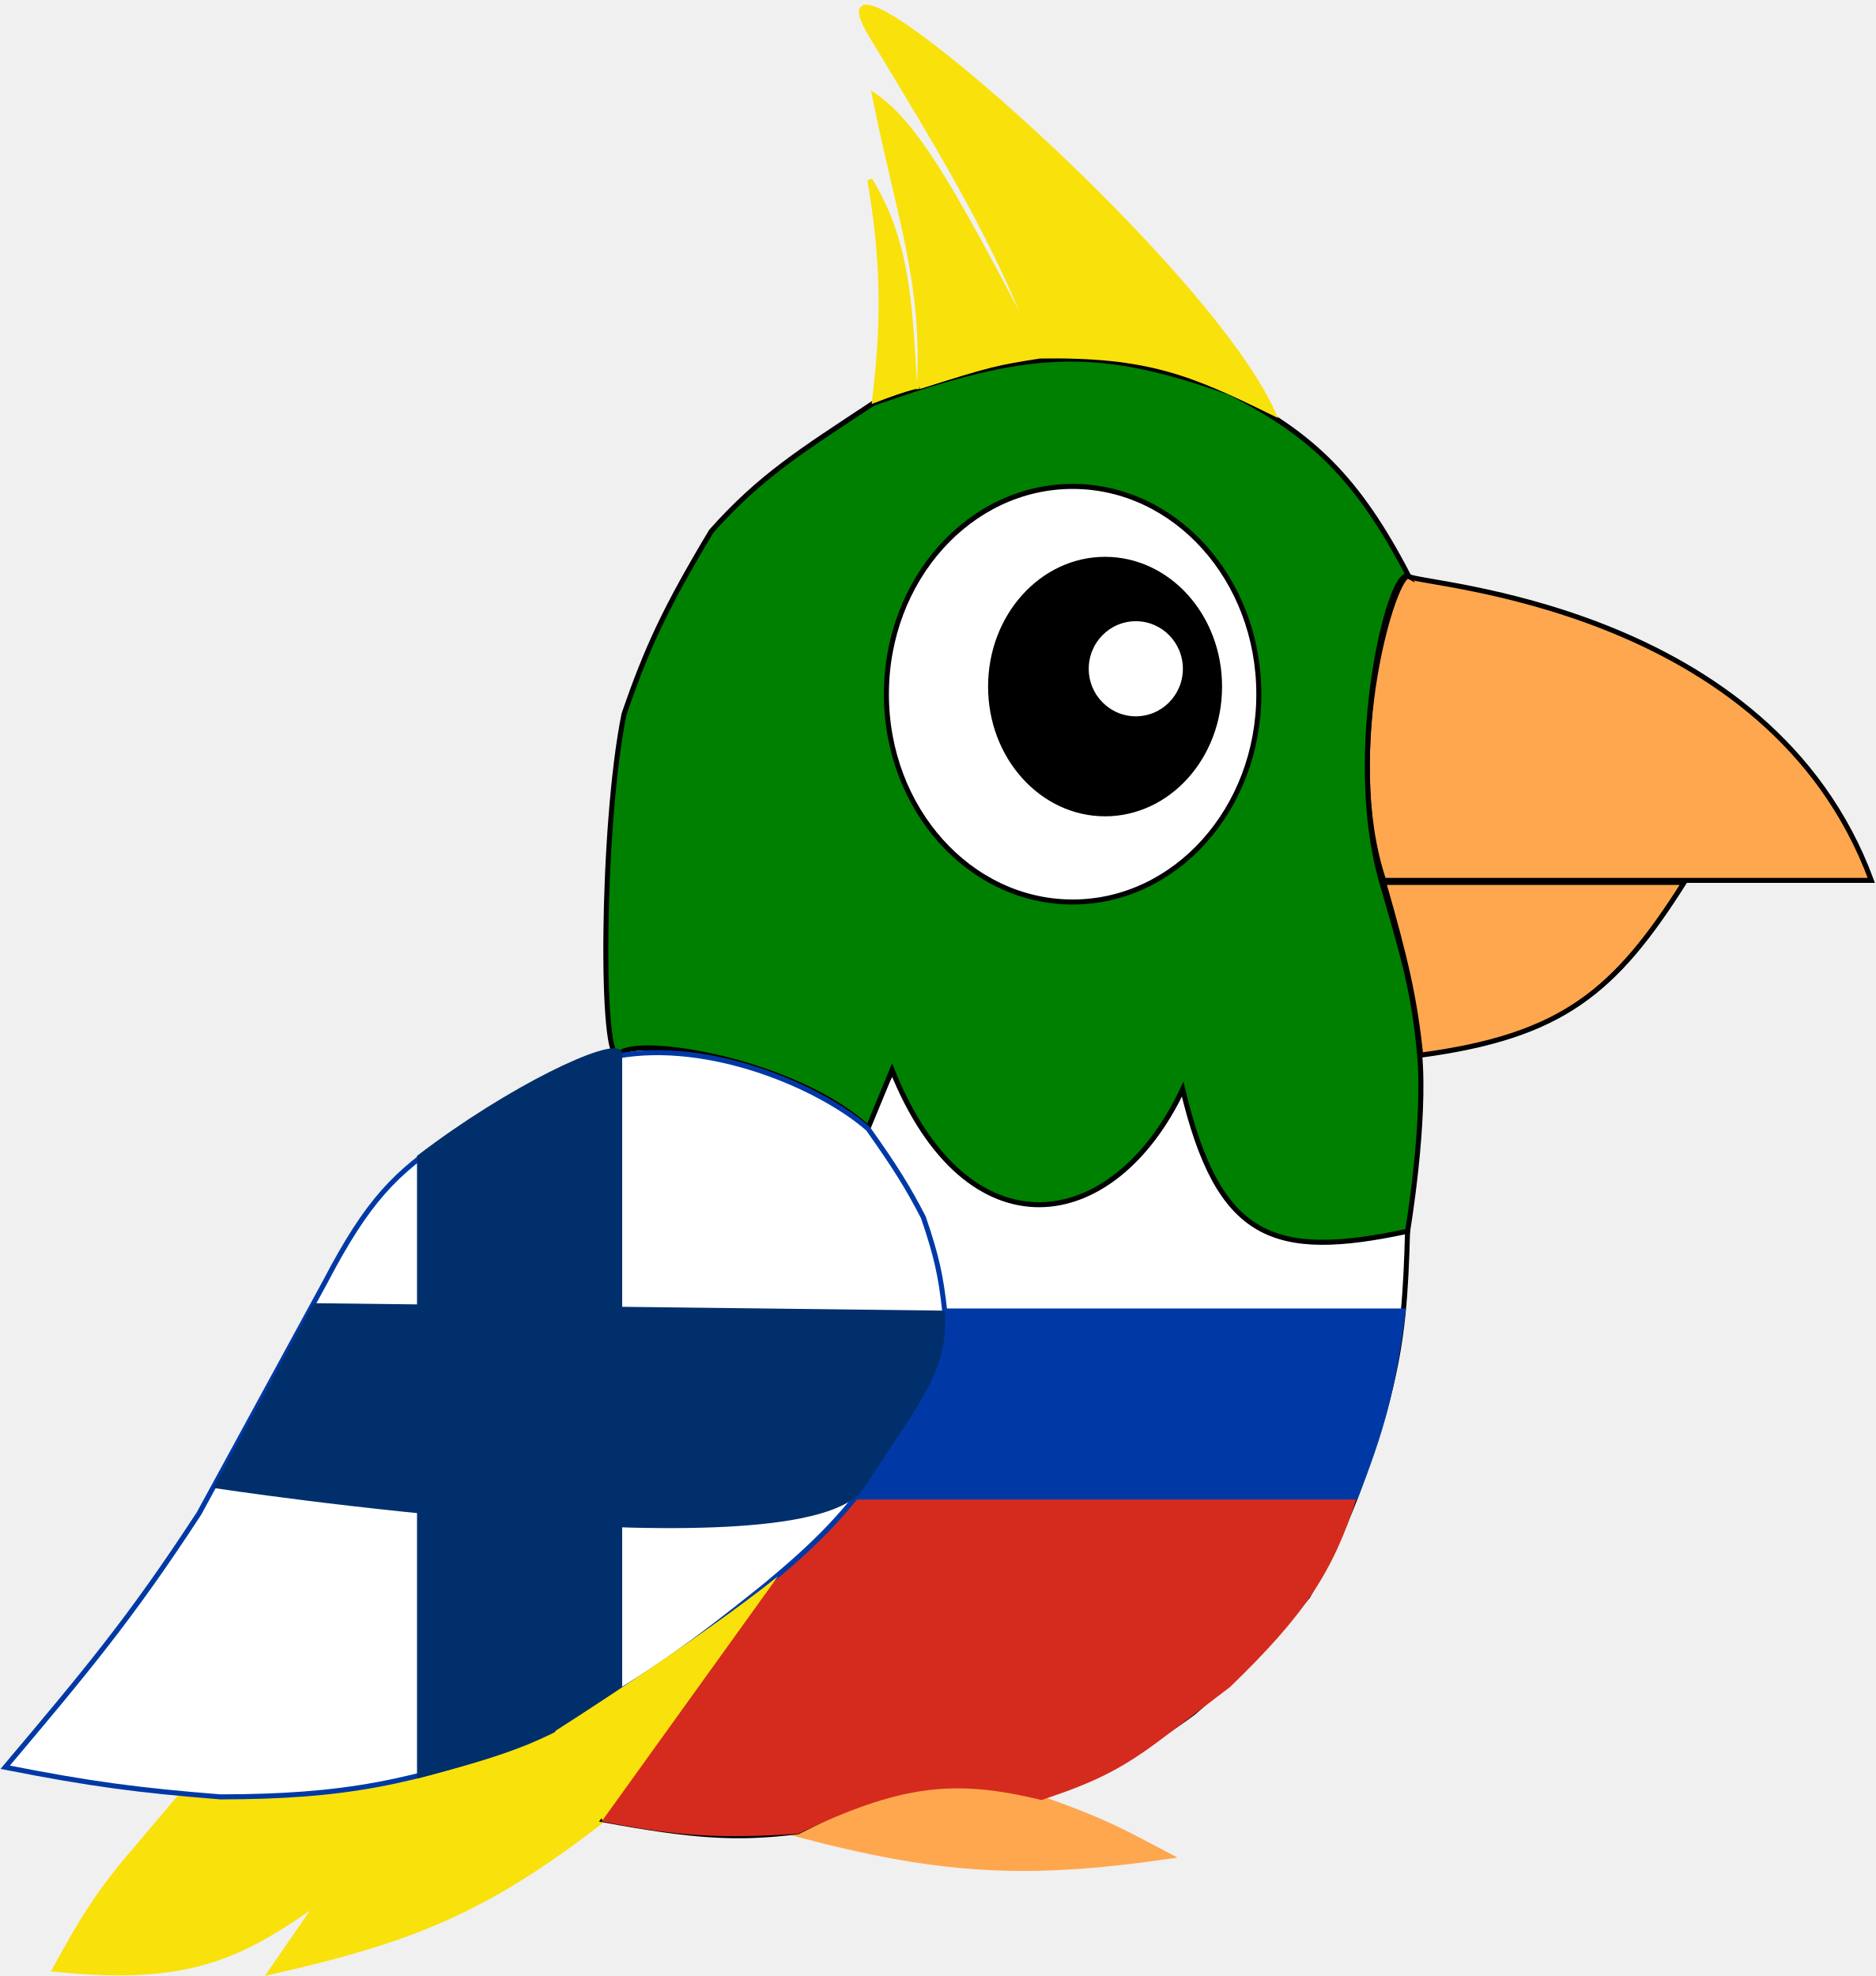
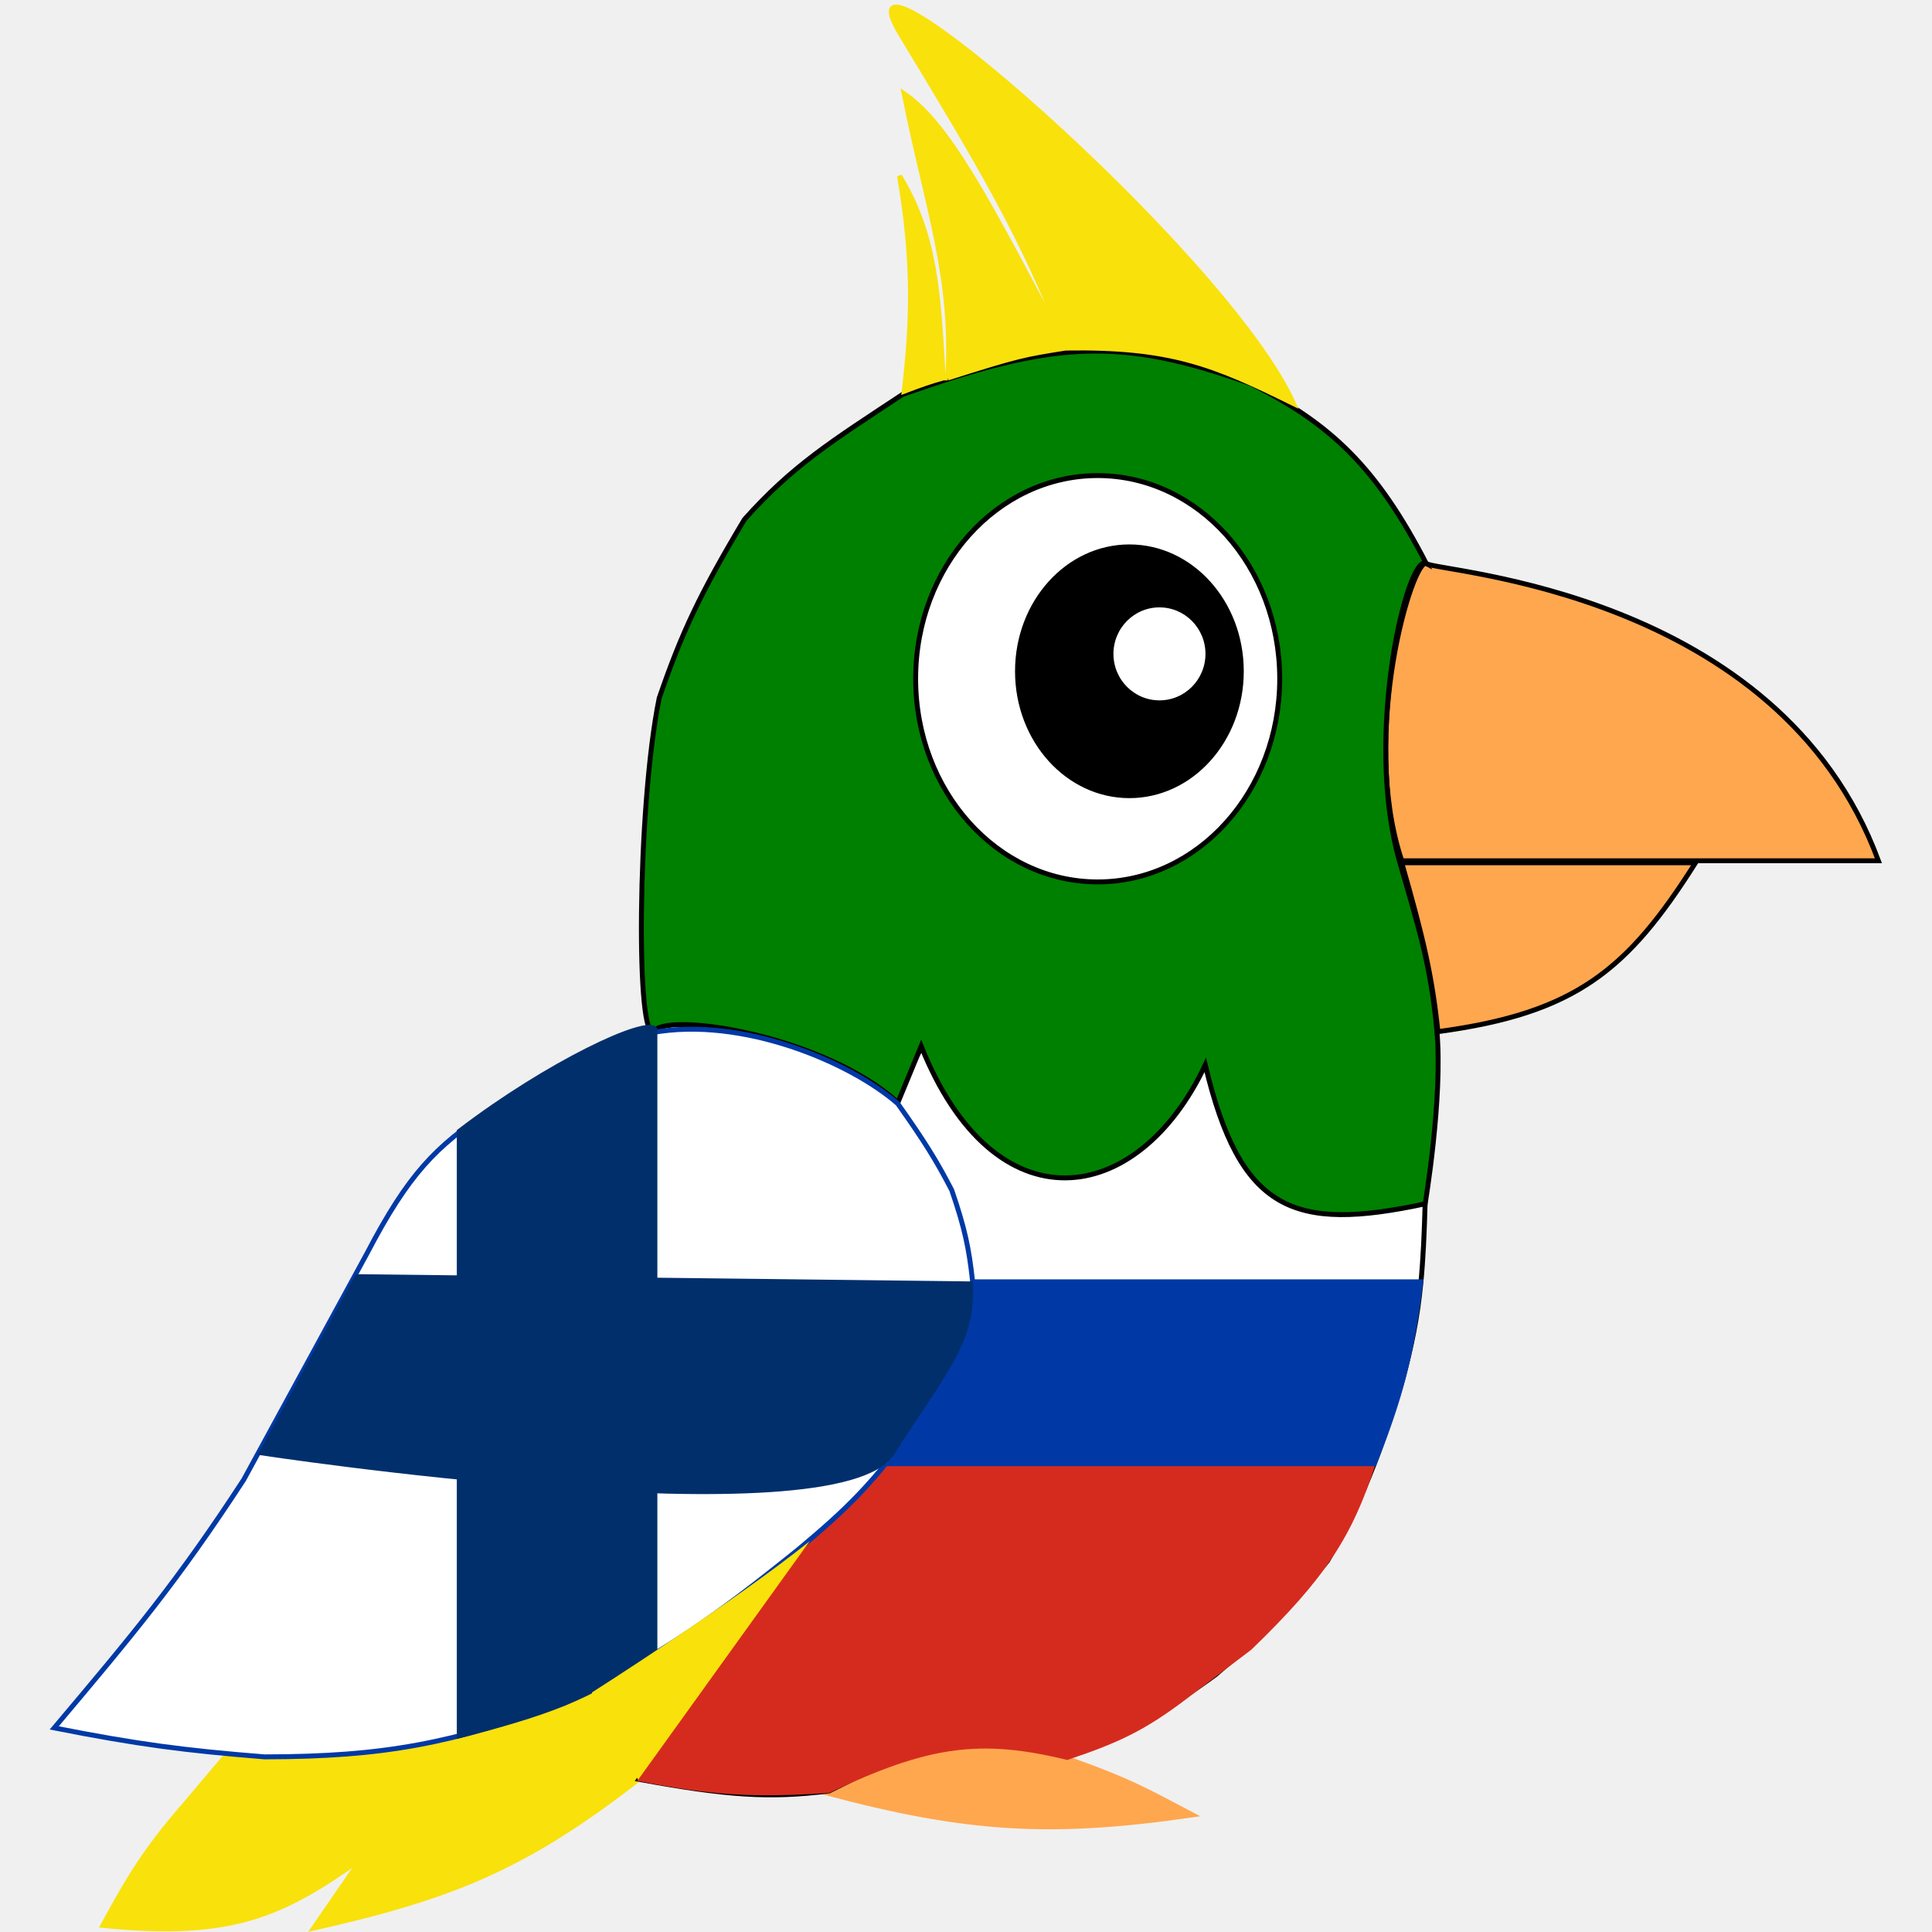
- <svg xmlns="http://www.w3.org/2000/svg" width="373" height="393" viewBox="0 0 373 393" fill="none">
+ <svg xmlns="http://www.w3.org/2000/svg" width="100" height="100" viewBox="0 0 373 393" fill="none">
  <path d="M198.248 355.905C190.11 354.629 185.825 355.525 179.079 356.877C172.333 358.229 165.728 361.132 157.872 364.634C186.714 372.34 203.796 373.345 232.559 369.184C224.207 364.825 220.56 362.463 206.947 357.686L198.248 355.905Z" fill="#FFA74F" stroke="#FFA74F" />
  <path d="M110.47 344.3L119.79 362.004C96.79 379.822 82.079 385.849 53.825 392.2L63.598 378.001C47.504 389.414 37.383 394.32 10.935 391.661C16.399 381.617 19.736 376.136 27.403 367.306L36.361 356.702L54.368 357.151L76.899 354.725L110.47 344.3Z" fill="#F9E10B" stroke="#F9E10B" />
  <path d="M334.897 175.5H275.128C279.462 190.606 281.298 198.386 282.497 209.856C310.607 206.077 321.096 197.314 334.897 175.5Z" fill="#FFA74F" stroke="black" />
  <path d="M372.103 175.094C351.804 120.148 282.892 116.421 280.198 114.659C277.503 112.898 266.467 149.119 275.142 175.094H372.103Z" fill="#FFA74F" stroke="black" />
  <path d="M171.418 223.968L177.44 213.108L234.894 217.053L279.904 244.401C279.724 250.983 279.493 256.269 279 261.196C278.344 267.763 277.223 273.695 275.139 281.216C273.087 287.771 271.367 293.031 269.476 297.938C267.002 304.358 264.235 310.175 260.047 317.504C252.177 327.096 247.214 332.175 237.277 340.645C227.294 347.97 220.484 351.467 207.358 357.212C200.099 355.15 195.617 354.38 185.383 355.108C177.131 355.808 171.166 357.968 158.641 364.312C146.421 365.833 137.861 365.232 119.986 361.945L156.141 311.743C161.558 306.32 165.642 302.645 169.877 297.938L185.202 266.743L184.111 250.581L179.823 235.46L171.418 223.968Z" fill="white" />
  <path d="M187.927 261.196L169.877 297.938M169.877 297.938C165.642 302.645 161.558 306.32 156.141 311.743L119.986 361.945C137.861 365.232 146.421 365.833 158.641 364.312C171.166 357.968 177.131 355.808 185.383 355.108C195.617 354.38 200.099 355.15 207.358 357.212C220.484 351.467 227.294 347.97 237.277 340.645C247.214 332.175 252.177 327.096 260.047 317.504C264.235 310.175 267.002 304.358 269.476 297.938M169.877 297.938C171.587 296.038 173.322 293.969 175.179 291.55L185.521 271.474L184.111 250.581L179.823 235.46L171.418 223.968L177.44 213.108L234.894 217.053L279.904 244.401C279.724 250.983 279.493 256.269 279 261.196M269.476 297.938C271.367 293.031 273.087 287.771 275.139 281.216C277.223 273.695 278.344 267.763 279 261.196M269.476 297.938L279 261.196" stroke="black" />
  <path d="M269.326 297.743H170.375L155.51 312.621L120.435 361.903C135.014 364.736 143.364 365.193 158.529 364.228C178.618 354.686 189.26 353.151 207.076 357.486C217.28 354.077 222.57 351.572 230.768 345.398L244.24 335.17C259.159 320.724 264.517 312.524 269.326 297.743Z" fill="#D52B1E" stroke="#D52B1E" />
  <path d="M187.379 260.737L169.411 297.743H269.552C274.801 284.298 277.046 276.31 278.995 260.737H187.379Z" fill="#0039A6" stroke="#0039A6" />
  <path d="M173.601 80.227C204.081 69.507 217.464 68.299 244.505 78.073C260.729 86.254 269.969 94.991 280.116 114.595C276.352 112.465 267.344 149.459 274.681 175.178C278.484 188.507 281.019 195.995 282.279 209.614C283.54 223.254 279.896 244.878 279.896 244.878C253.134 250.597 242.274 246.505 235.17 216.629C221.43 245.785 192.266 250.008 177.382 212.803L172.643 224.282C157.888 210.899 126.855 205.89 123.095 209.614C119.334 213.339 119.565 164.217 124.089 142.017C128.669 128.669 132.416 120.729 141.425 105.667C151.128 94.779 159.084 89.805 173.601 80.227Z" fill="#008000" stroke="black" />
  <path d="M250.314 138.068C250.314 160.944 233.687 179.394 213.286 179.394C192.885 179.394 176.257 160.944 176.257 138.068C176.257 115.191 192.885 96.741 213.286 96.741C233.687 96.741 250.314 115.191 250.314 138.068Z" fill="white" stroke="black" />
  <path d="M242.503 136.55C242.503 150.575 232.264 161.854 219.739 161.854C207.214 161.854 196.975 150.575 196.975 136.55C196.975 122.525 207.214 111.245 219.739 111.245C232.264 111.245 242.503 122.525 242.503 136.55Z" fill="black" stroke="black" />
  <path d="M235.711 133.008C235.711 138.511 231.292 142.965 225.852 142.965C220.412 142.965 215.993 138.511 215.993 133.008C215.993 127.505 220.412 123.051 225.852 123.051C231.292 123.051 235.711 127.505 235.711 133.008Z" fill="white" stroke="black" />
  <path d="M122.623 210.065C140.883 206.696 162.944 216.018 172.623 224.501C178.03 232.14 180.441 235.999 183.6 242.099C186.275 249.896 187.096 253.889 187.836 260.611C186.462 271.018 182.338 277.979 175.975 290.06C167.776 301.532 162.43 306.827 152.254 315.303C135.158 329.045 125.104 336.23 104.811 346.436C81.784 354.584 68.504 357.343 43.813 357.374C27.428 356.063 18.082 354.838 1.03 351.484C17.013 332.511 25.973 321.873 39.577 300.999L64.677 254.913C73.067 238.841 78.666 233.142 89.483 226.041C102.135 217.632 109.436 214.465 122.623 210.065Z" fill="white" stroke="#0039A6" />
  <path d="M83.421 353.088V230.136C101.573 216.266 121.488 206.967 123.217 209.359V336.062C109.491 345.769 100.939 348.489 83.421 353.088Z" fill="#002F6C" stroke="#002F6C" />
  <path d="M187.908 260.669L62.365 259.188L42.425 295.929C42.425 295.929 160.248 313.913 171.816 295.929C183.384 277.945 188.515 272.959 187.908 260.669Z" fill="#002F6C" />
  <path d="M154.698 313.508L119.8 362.041L110.384 344.287C110.384 344.287 139.262 325.931 154.698 313.508Z" fill="#F9E10B" />
  <path d="M173.319 7.119C157.547 -18.946 239.253 51.249 253.111 82.088C236.824 74.056 228.166 70.482 206.778 70.801C198.396 72.121 197.036 72.346 182.797 76.888H181.886C179.354 77.583 177.574 78.193 173.926 79.585C175.617 65.019 175.955 53.315 172.977 35.787C180.301 47.87 180.861 59.439 181.886 76.888H182.797C183.997 56.196 178.655 42.715 173.926 19.084C182.847 25.198 190.878 40.502 206.498 70.267L206.778 70.801C198.268 48.37 189.09 33.184 173.319 7.119Z" fill="#F9E10B" />
  <path d="M206.778 70.801C228.166 70.482 236.824 74.056 253.111 82.088C239.253 51.249 157.547 -18.946 173.319 7.119C189.09 33.184 198.268 48.37 206.778 70.801ZM206.778 70.801C190.974 40.685 182.9 25.235 173.926 19.084C178.655 42.715 183.997 56.196 182.797 76.888M206.778 70.801C198.396 72.121 197.036 72.346 182.797 76.888M182.797 76.888H181.886M181.886 76.888C180.861 59.439 180.301 47.87 172.977 35.787C175.955 53.315 175.617 65.019 173.926 79.585C177.574 78.193 179.354 77.583 181.886 76.888Z" stroke="#F9E10B" />
</svg>
